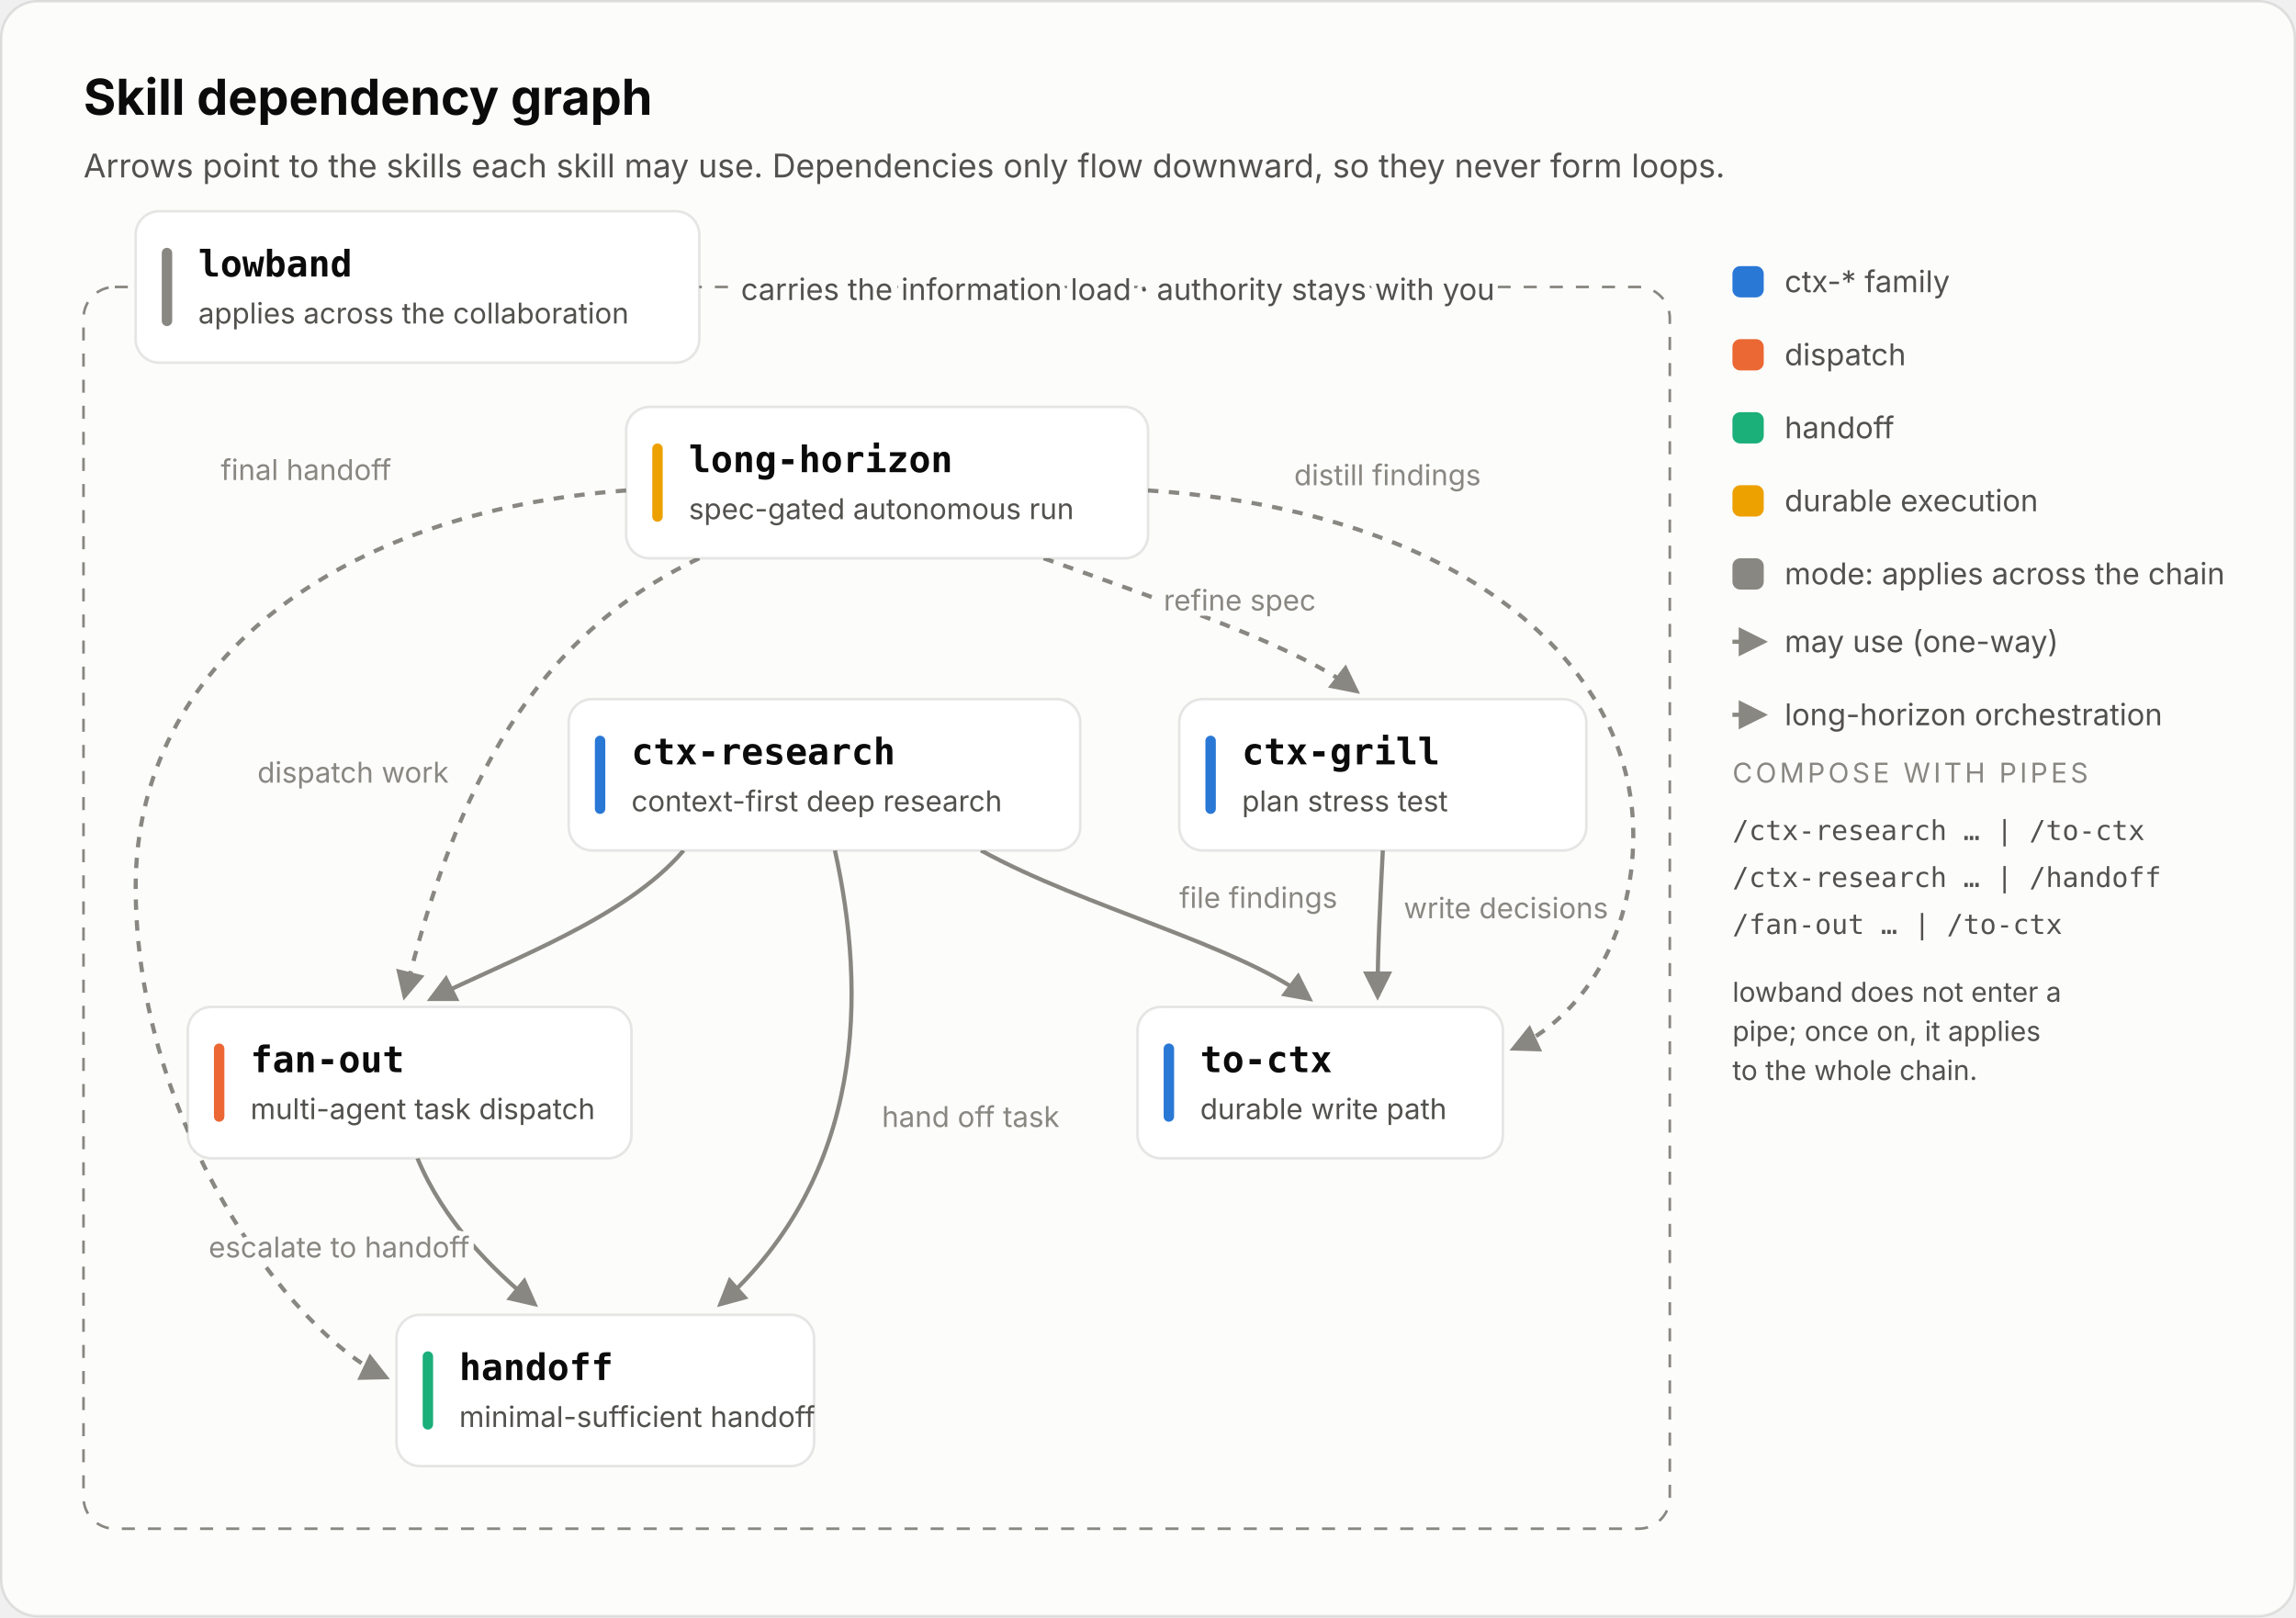
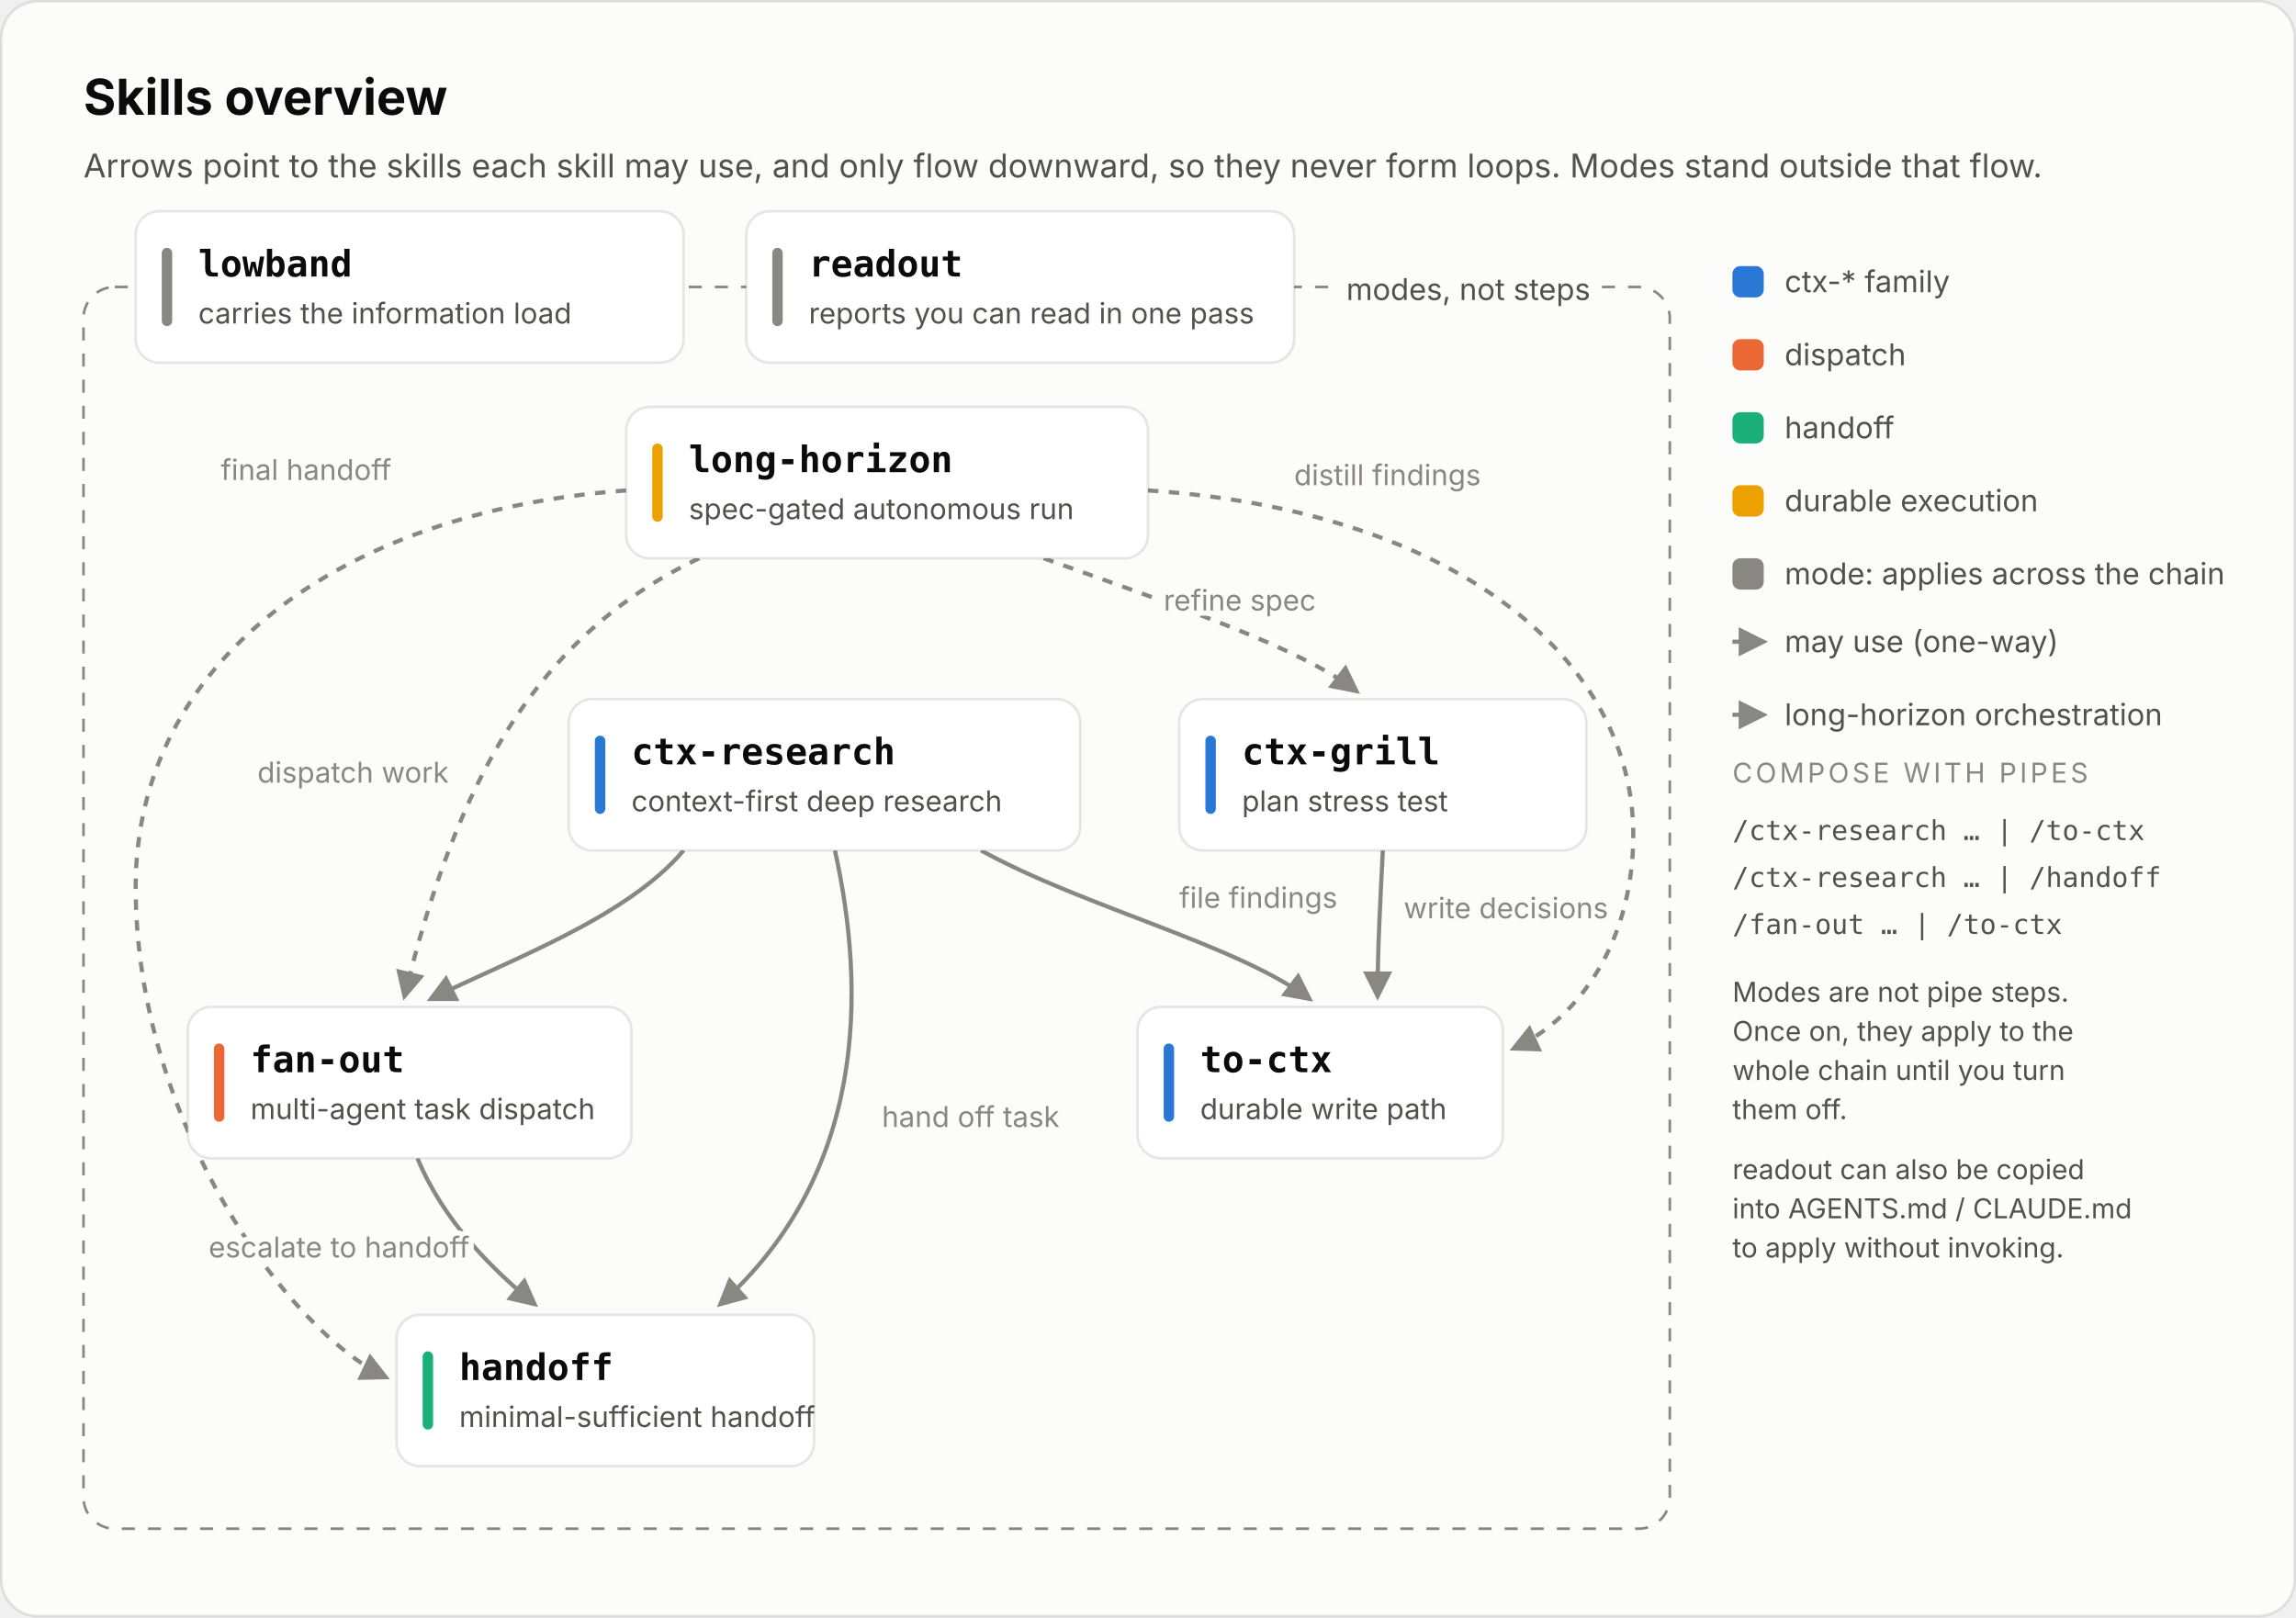
- <svg xmlns="http://www.w3.org/2000/svg" width="880" height="620" viewBox="0 0 880 620" font-family="system-ui, -apple-system, 'Segoe UI', sans-serif" role="img" aria-label="Skill dependency graph">
+ <svg xmlns="http://www.w3.org/2000/svg" width="880" height="620" viewBox="0 0 880 620" font-family="system-ui, -apple-system, 'Segoe UI', sans-serif" role="img" aria-label="Skills overview">
  <style>
    .surface { fill: #fcfcfb; stroke: rgba(11,11,11,0.10); }
    .node    { fill: #ffffff; stroke: rgba(11,11,11,0.10); }
    .frame   { fill: none; stroke: #898781; stroke-dasharray: 5 5; }
    .ink  { fill: #0b0b0b; }
    .ink2 { fill: #52514e; }
    .muted { fill: #898781; }
    .halo { paint-order: stroke; stroke: #fcfcfb; stroke-width: 4; }
    .edge { fill: none; stroke: #898781; stroke-width: 1.6; }
    .edge-soft { stroke-dasharray: 4 4; }
    .acc-blue   { fill: #2a78d6; }
    .acc-orange { fill: #eb6834; }
    .acc-aqua   { fill: #1baf7a; }
    .acc-yellow { fill: #eda100; }
    .acc-mode   { fill: #898781; }
+     .label-bg   { fill: #fcfcfb; }
    .mono { font-family: ui-monospace, 'SF Mono', SFMono-Regular, Menlo, Consolas, monospace; }
    @media (prefers-color-scheme: dark) {
      .surface { fill: #1a1a19; stroke: rgba(255,255,255,0.10); }
      .node    { fill: #232322; stroke: rgba(255,255,255,0.10); }
      .ink  { fill: #ffffff; }
      .ink2 { fill: #c3c2b7; }
      .halo { stroke: #1a1a19; }
      .acc-blue   { fill: #3987e5; }
      .acc-orange { fill: #d95926; }
      .acc-aqua   { fill: #199e70; }
      .acc-yellow { fill: #c98500; }
+       .label-bg   { fill: #1a1a19; }
    }
  </style>
  <defs>
    <marker id="arrow" markerWidth="7" markerHeight="7" refX="6" refY="3.5" orient="auto">
      <path d="M0,0 L7,3.5 L0,7 Z" fill="#898781" />
    </marker>
  </defs>
  <rect class="surface" x="0.5" y="0.5" width="879" height="619" rx="14" />
-   <text class="ink" x="32" y="44" font-size="19" font-weight="650">Skill dependency graph</text>
-   <text class="ink2" x="32" y="68" font-size="12.5">Arrows point to the skills each skill may use. Dependencies only flow downward, so they never form loops.</text>
+   <text class="ink" x="32" y="44" font-size="19" font-weight="650">Skills overview</text>
+   <text class="ink2" x="32" y="68" font-size="12.5">Arrows point to the skills each skill may use, and only flow downward, so they never form loops. Modes stand outside that flow.</text>
  <rect class="frame" x="32" y="110" width="608" height="476" rx="12" />
-   <text class="ink2 halo" x="284" y="115" font-size="11.5">carries the information load · authority stays with you</text>
+   <rect class="label-bg" x="510" y="104" width="102" height="14" />
+   <text class="ink2" x="516" y="115" font-size="11.5">modes, not steps</text>
  <g>
-     <rect class="node" x="52" y="81" width="216" height="58" rx="9" />
+     <rect class="node" x="52" y="81" width="210" height="58" rx="9" />
    <rect class="acc-mode" x="62" y="95" width="4" height="30" rx="2" />
    <text class="mono ink" x="76" y="106" font-size="14" font-weight="600">lowband</text>
-     <text class="ink2" x="76" y="124" font-size="11">applies across the collaboration</text>
+     <text class="ink2" x="76" y="124" font-size="11">carries the information load</text>
+   </g>
+   <g>
+     <rect class="node" x="286" y="81" width="210" height="58" rx="9" />
+     <rect class="acc-mode" x="296" y="95" width="4" height="30" rx="2" />
+     <text class="mono ink" x="310" y="106" font-size="14" font-weight="600">readout</text>
+     <text class="ink2" x="310" y="124" font-size="11">reports you can read in one pass</text>
  </g>
  <path class="edge edge-soft" d="M400,214 C450,232 498,248 520,265" marker-end="url(#arrow)" />
  <path class="edge edge-soft" d="M268,214 C205,244 175,300 155,382" marker-end="url(#arrow)" />
  <path class="edge edge-soft" d="M240,188 C130,196 52,254 52,340 C52,430 110,510 148,528" marker-end="url(#arrow)" />
  <path class="edge edge-soft" d="M440,188 C560,196 626,254 626,320 C626,360 606,390 580,402" marker-end="url(#arrow)" />
  <path class="edge" d="M262,326 C240,352 195,368 165,383" marker-end="url(#arrow)" />
  <path class="edge" d="M376,326 C416,348 474,362 502,383" marker-end="url(#arrow)" />
  <path class="edge" d="M320,326 C332,380 332,450 276,500" marker-end="url(#arrow)" />
  <path class="edge" d="M160,444 C170,468 188,486 205,500" marker-end="url(#arrow)" />
  <path class="edge" d="M530,326 C529,346 528,364 528,382" marker-end="url(#arrow)" />
  <text class="muted halo" x="446" y="234" font-size="11">refine spec</text>
  <text class="muted halo" x="172" y="300" font-size="11" text-anchor="end">dispatch work</text>
  <text class="muted halo" x="150" y="184" font-size="11" text-anchor="end">final handoff</text>
  <text class="muted halo" x="496" y="186" font-size="11">distill findings</text>
  <text class="muted halo" x="452" y="348" font-size="11">file findings</text>
  <text class="muted halo" x="338" y="432" font-size="11">hand off task</text>
  <text class="muted halo" x="180" y="482" font-size="11" text-anchor="end">escalate to handoff</text>
  <text class="muted halo" x="538" y="352" font-size="11">write decisions</text>
  <g>
    <rect class="node" x="240" y="156" width="200" height="58" rx="9" />
    <rect class="acc-yellow" x="250" y="170" width="4" height="30" rx="2" />
    <text class="mono ink" x="264" y="181" font-size="14" font-weight="600">long-horizon</text>
    <text class="ink2" x="264" y="199" font-size="11">spec-gated autonomous run</text>
  </g>
  <g>
    <rect class="node" x="218" y="268" width="196" height="58" rx="9" />
    <rect class="acc-blue" x="228" y="282" width="4" height="30" rx="2" />
    <text class="mono ink" x="242" y="293" font-size="14" font-weight="600">ctx-research</text>
    <text class="ink2" x="242" y="311" font-size="11">context-first deep research</text>
  </g>
  <g>
    <rect class="node" x="452" y="268" width="156" height="58" rx="9" />
    <rect class="acc-blue" x="462" y="282" width="4" height="30" rx="2" />
    <text class="mono ink" x="476" y="293" font-size="14" font-weight="600">ctx-grill</text>
    <text class="ink2" x="476" y="311" font-size="11">plan stress test</text>
  </g>
  <g>
    <rect class="node" x="72" y="386" width="170" height="58" rx="9" />
    <rect class="acc-orange" x="82" y="400" width="4" height="30" rx="2" />
    <text class="mono ink" x="96" y="411" font-size="14" font-weight="600">fan-out</text>
    <text class="ink2" x="96" y="429" font-size="11">multi-agent task dispatch</text>
  </g>
  <g>
    <rect class="node" x="436" y="386" width="140" height="58" rx="9" />
    <rect class="acc-blue" x="446" y="400" width="4" height="30" rx="2" />
    <text class="mono ink" x="460" y="411" font-size="14" font-weight="600">to-ctx</text>
    <text class="ink2" x="460" y="429" font-size="11">durable write path</text>
  </g>
  <g>
    <rect class="node" x="152" y="504" width="160" height="58" rx="9" />
    <rect class="acc-aqua" x="162" y="518" width="4" height="30" rx="2" />
    <text class="mono ink" x="176" y="529" font-size="14" font-weight="600">handoff</text>
    <text class="ink2" x="176" y="547" font-size="11">minimal-sufficient handoff</text>
  </g>
  <g font-size="11.5">
    <rect class="acc-blue" x="664" y="102" width="12" height="12" rx="3" />
    <text class="ink2" x="684" y="112">ctx-* family</text>
    <rect class="acc-orange" x="664" y="130" width="12" height="12" rx="3" />
    <text class="ink2" x="684" y="140">dispatch</text>
    <rect class="acc-aqua" x="664" y="158" width="12" height="12" rx="3" />
    <text class="ink2" x="684" y="168">handoff</text>
    <rect class="acc-yellow" x="664" y="186" width="12" height="12" rx="3" />
    <text class="ink2" x="684" y="196">durable execution</text>
    <rect class="acc-mode" x="664" y="214" width="12" height="12" rx="3" />
    <text class="ink2" x="684" y="224">mode: applies across the chain</text>
    <path class="edge" d="M664,246 L676,246" marker-end="url(#arrow)" />
    <text class="ink2" x="684" y="250">may use (one-way)</text>
    <path class="edge edge-soft" d="M664,274 L676,274" marker-end="url(#arrow)" />
    <text class="ink2" x="684" y="278">long-horizon orchestration</text>
  </g>
  <g>
    <text class="muted" x="664" y="300" font-size="10.5" letter-spacing="1.2">COMPOSE WITH PIPES</text>
    <text class="mono ink2" x="664" y="322" font-size="10.5">/ctx-research … | /to-ctx</text>
    <text class="mono ink2" x="664" y="340" font-size="10.5">/ctx-research … | /handoff</text>
    <text class="mono ink2" x="664" y="358" font-size="10.5">/fan-out … | /to-ctx</text>
-     <text class="ink2" x="664" y="384" font-size="10.5">lowband does not enter a</text>
-     <text class="ink2" x="664" y="399" font-size="10.5">pipe; once on, it applies</text>
-     <text class="ink2" x="664" y="414" font-size="10.5">to the whole chain.</text>
+     <text class="ink2" x="664" y="384" font-size="10.5">Modes are not pipe steps.</text>
+     <text class="ink2" x="664" y="399" font-size="10.5">Once on, they apply to the</text>
+     <text class="ink2" x="664" y="414" font-size="10.5">whole chain until you turn</text>
+     <text class="ink2" x="664" y="429" font-size="10.5">them off.</text>
+     <text class="ink2" x="664" y="452" font-size="10.5">readout can also be copied</text>
+     <text class="ink2" x="664" y="467" font-size="10.5">into AGENTS.md / CLAUDE.md</text>
+     <text class="ink2" x="664" y="482" font-size="10.5">to apply without invoking.</text>
  </g>
</svg>
